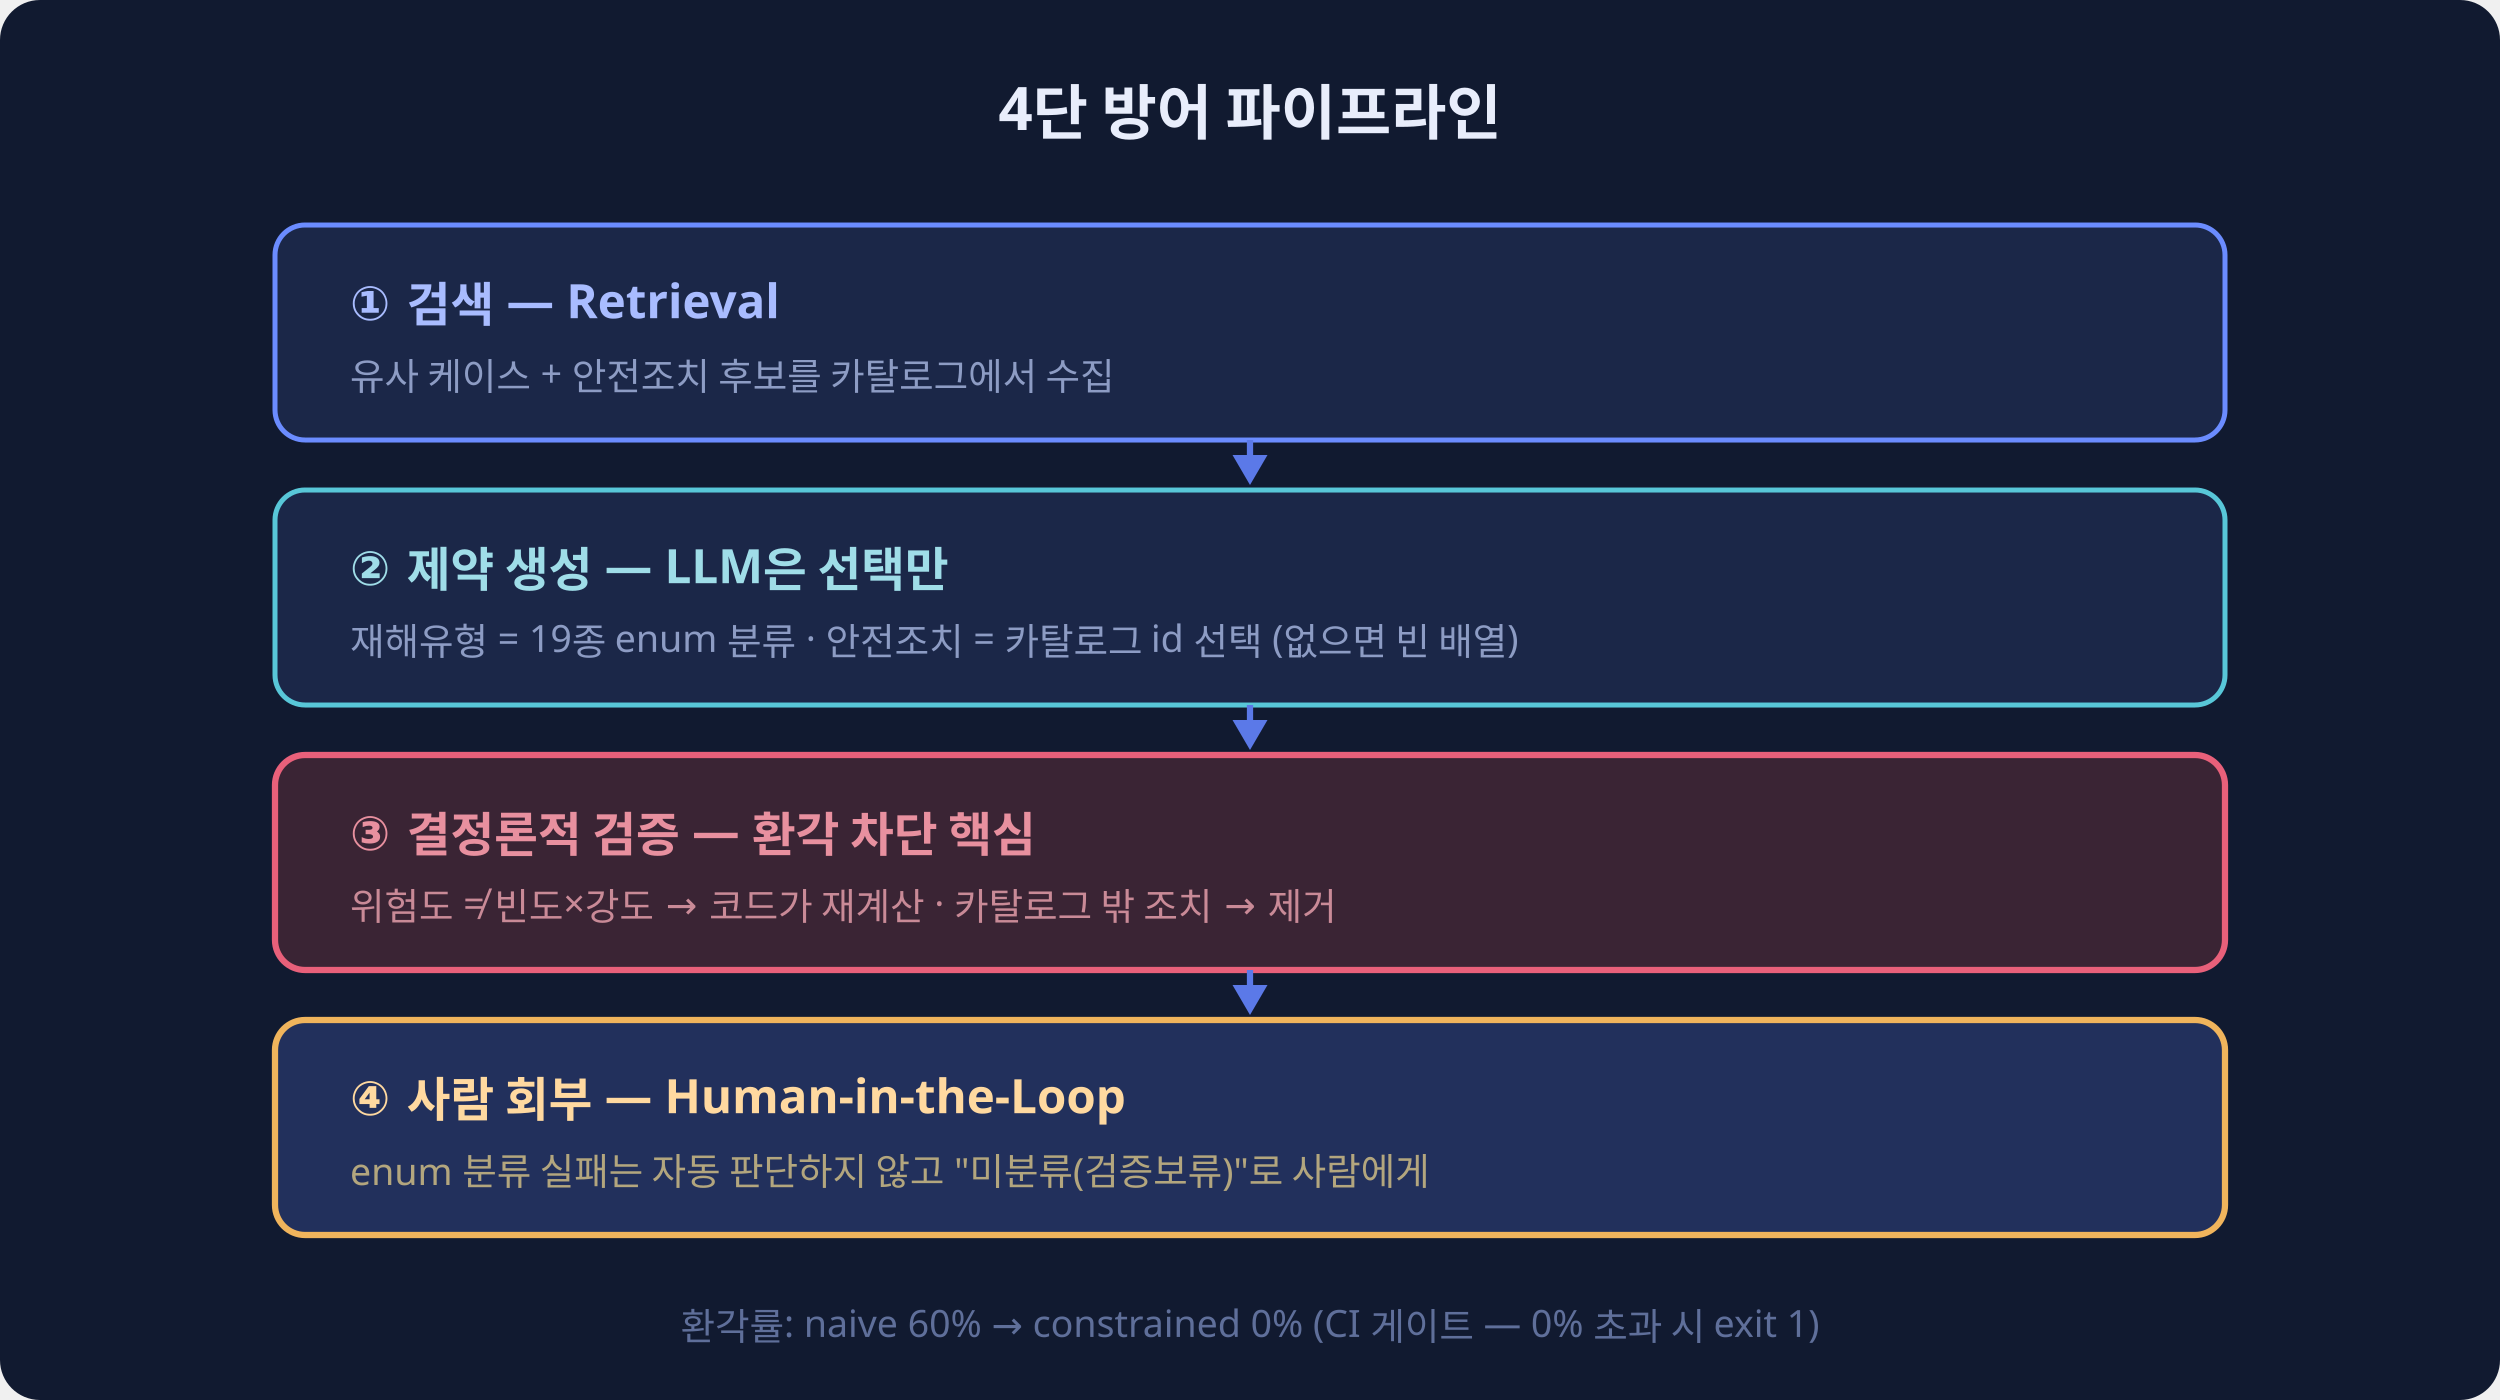
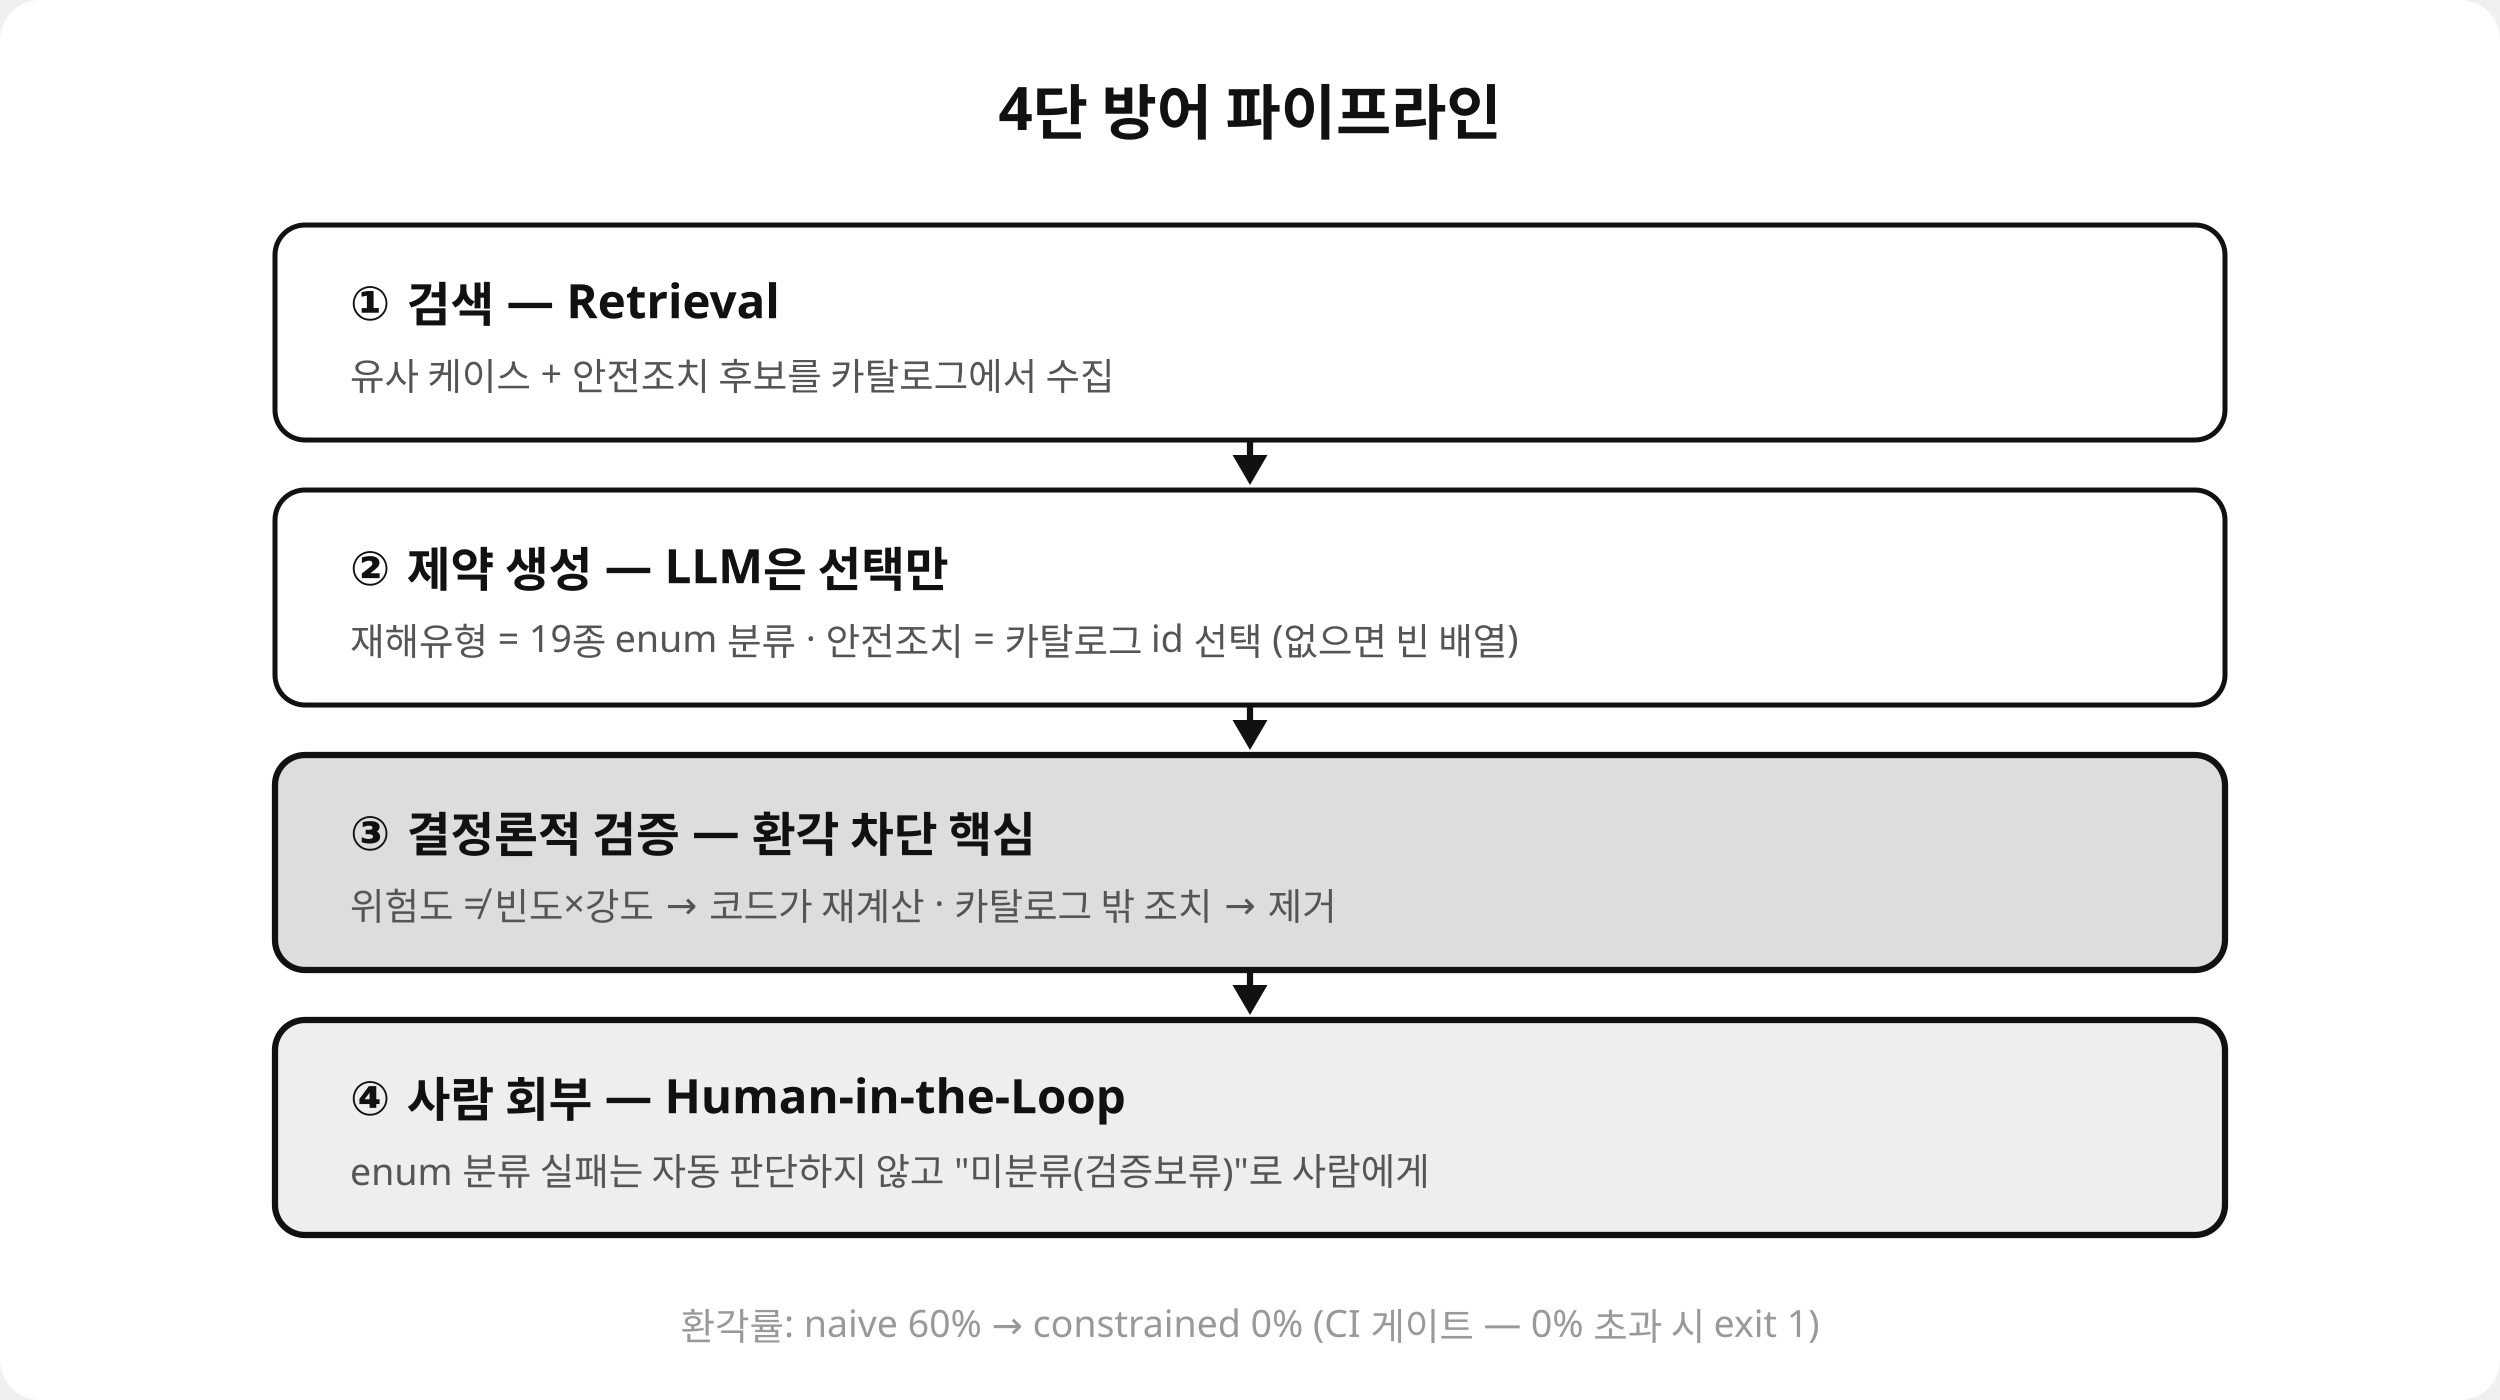
<svg xmlns="http://www.w3.org/2000/svg" viewBox="0 0 1000 560" font-family="Apple SD Gothic Neo, Pretendard, sans-serif">
-   <rect width="1000" height="560" rx="16" fill="#111a30" />
-   <text x="500" y="52" text-anchor="middle" fill="#e8edfb" font-size="24" font-weight="700">4단 방어 파이프라인</text>
+   <rect width="1000" height="560" rx="16" fill="#ffffff" />
+   <text x="500" y="52" text-anchor="middle" fill="#111111" font-size="24" font-weight="700">4단 방어 파이프라인</text>
  <g transform="translate(110,90)">
-     <rect width="780" height="86" rx="12" fill="#1b2748" stroke="#6b8cff" stroke-width="2" />
-     <text x="30" y="38" fill="#a9bcff" font-size="19" font-weight="700">① 검색 — Retrieval</text>
-     <text x="30" y="66" fill="#8d9cc4" font-size="15">유사 케이스 + 안전조치 후보를 카탈로그에서 수집</text>
+     <rect width="780" height="86" rx="12" fill="#ffffff" stroke="#111111" stroke-width="2" />
+     <text x="30" y="38" fill="#111111" font-size="19" font-weight="700">① 검색 — Retrieval</text>
+     <text x="30" y="66" fill="#555555" font-size="15">유사 케이스 + 안전조치 후보를 카탈로그에서 수집</text>
  </g>
  <g transform="translate(110,196)">
-     <rect width="780" height="86" rx="12" fill="#1b2748" stroke="#58c7d8" stroke-width="2" />
-     <text x="30" y="38" fill="#9fdde8" font-size="19" font-weight="700">② 제약 생성 — LLM은 선택만</text>
-     <text x="30" y="66" fill="#8d9cc4" font-size="15">재해유형 = 19종 enum 분류 · 안전조치 = 카탈로그 id 선택 (없으면 빈 배열)</text>
+     <rect width="780" height="86" rx="12" fill="#ffffff" stroke="#111111" stroke-width="2" />
+     <text x="30" y="38" fill="#111111" font-size="19" font-weight="700">② 제약 생성 — LLM은 선택만</text>
+     <text x="30" y="66" fill="#555555" font-size="15">재해유형 = 19종 enum 분류 · 안전조치 = 카탈로그 id 선택 (없으면 빈 배열)</text>
  </g>
  <g transform="translate(110,302)">
-     <rect width="780" height="86" rx="12" fill="#3a2434" stroke="#e8607a" stroke-width="2.5" />
-     <text x="30" y="38" fill="#e8909f" font-size="19" font-weight="700">③ 결정론적 검증 — 환각 차단 핵심</text>
-     <text x="30" y="66" fill="#c98a97" font-size="15">위험도 ≠ 빈도×강도 → 코드가 재계산 · 카탈로그 밖 조치 → 제거</text>
+     <rect width="780" height="86" rx="12" fill="#dddddd" stroke="#111111" stroke-width="2.5" />
+     <text x="30" y="38" fill="#111111" font-size="19" font-weight="700">③ 결정론적 검증 — 환각 차단 핵심</text>
+     <text x="30" y="66" fill="#555555" font-size="15">위험도 ≠ 빈도×강도 → 코드가 재계산 · 카탈로그 밖 조치 → 제거</text>
  </g>
  <g transform="translate(110,408)">
-     <rect width="780" height="86" rx="12" fill="#22305c" stroke="#f0b45c" stroke-width="2.5" />
-     <text x="30" y="38" fill="#ffd9a0" font-size="19" font-weight="700">④ 사람 회부 — Human-in-the-Loop</text>
-     <text x="30" y="66" fill="#b3a67e" font-size="15">enum 분류 실패는 자동 판단하지 않고 "미분류(검증보류)"로 사람에게</text>
+     <rect width="780" height="86" rx="12" fill="#eeeeee" stroke="#111111" stroke-width="2.5" />
+     <text x="30" y="38" fill="#111111" font-size="19" font-weight="700">④ 사람 회부 — Human-in-the-Loop</text>
+     <text x="30" y="66" fill="#555555" font-size="15">enum 분류 실패는 자동 판단하지 않고 "미분류(검증보류)"로 사람에게</text>
  </g>
-   <g stroke="#5b79e8" stroke-width="2.5" fill="none">
+   <g stroke="#111111" stroke-width="2.5" fill="none">
    <path d="M500 176 V 190" />
    <path d="M500 282 V 296" />
    <path d="M500 388 V 402" />
  </g>
-   <g fill="#5b79e8">
+   <g fill="#111111">
    <path d="M500 194 l -7 -12 h 14 z" />
    <path d="M500 300 l -7 -12 h 14 z" />
    <path d="M500 406 l -7 -12 h 14 z" />
  </g>
-   <text x="500" y="536" text-anchor="middle" fill="#5f6f9a" font-size="15">환각률: naive 60% → constrained 0% (CI 게이트 — 0% 초과 시 exit 1)</text>
+   <text x="500" y="536" text-anchor="middle" fill="#999999" font-size="15">환각률: naive 60% → constrained 0% (CI 게이트 — 0% 초과 시 exit 1)</text>
</svg>
